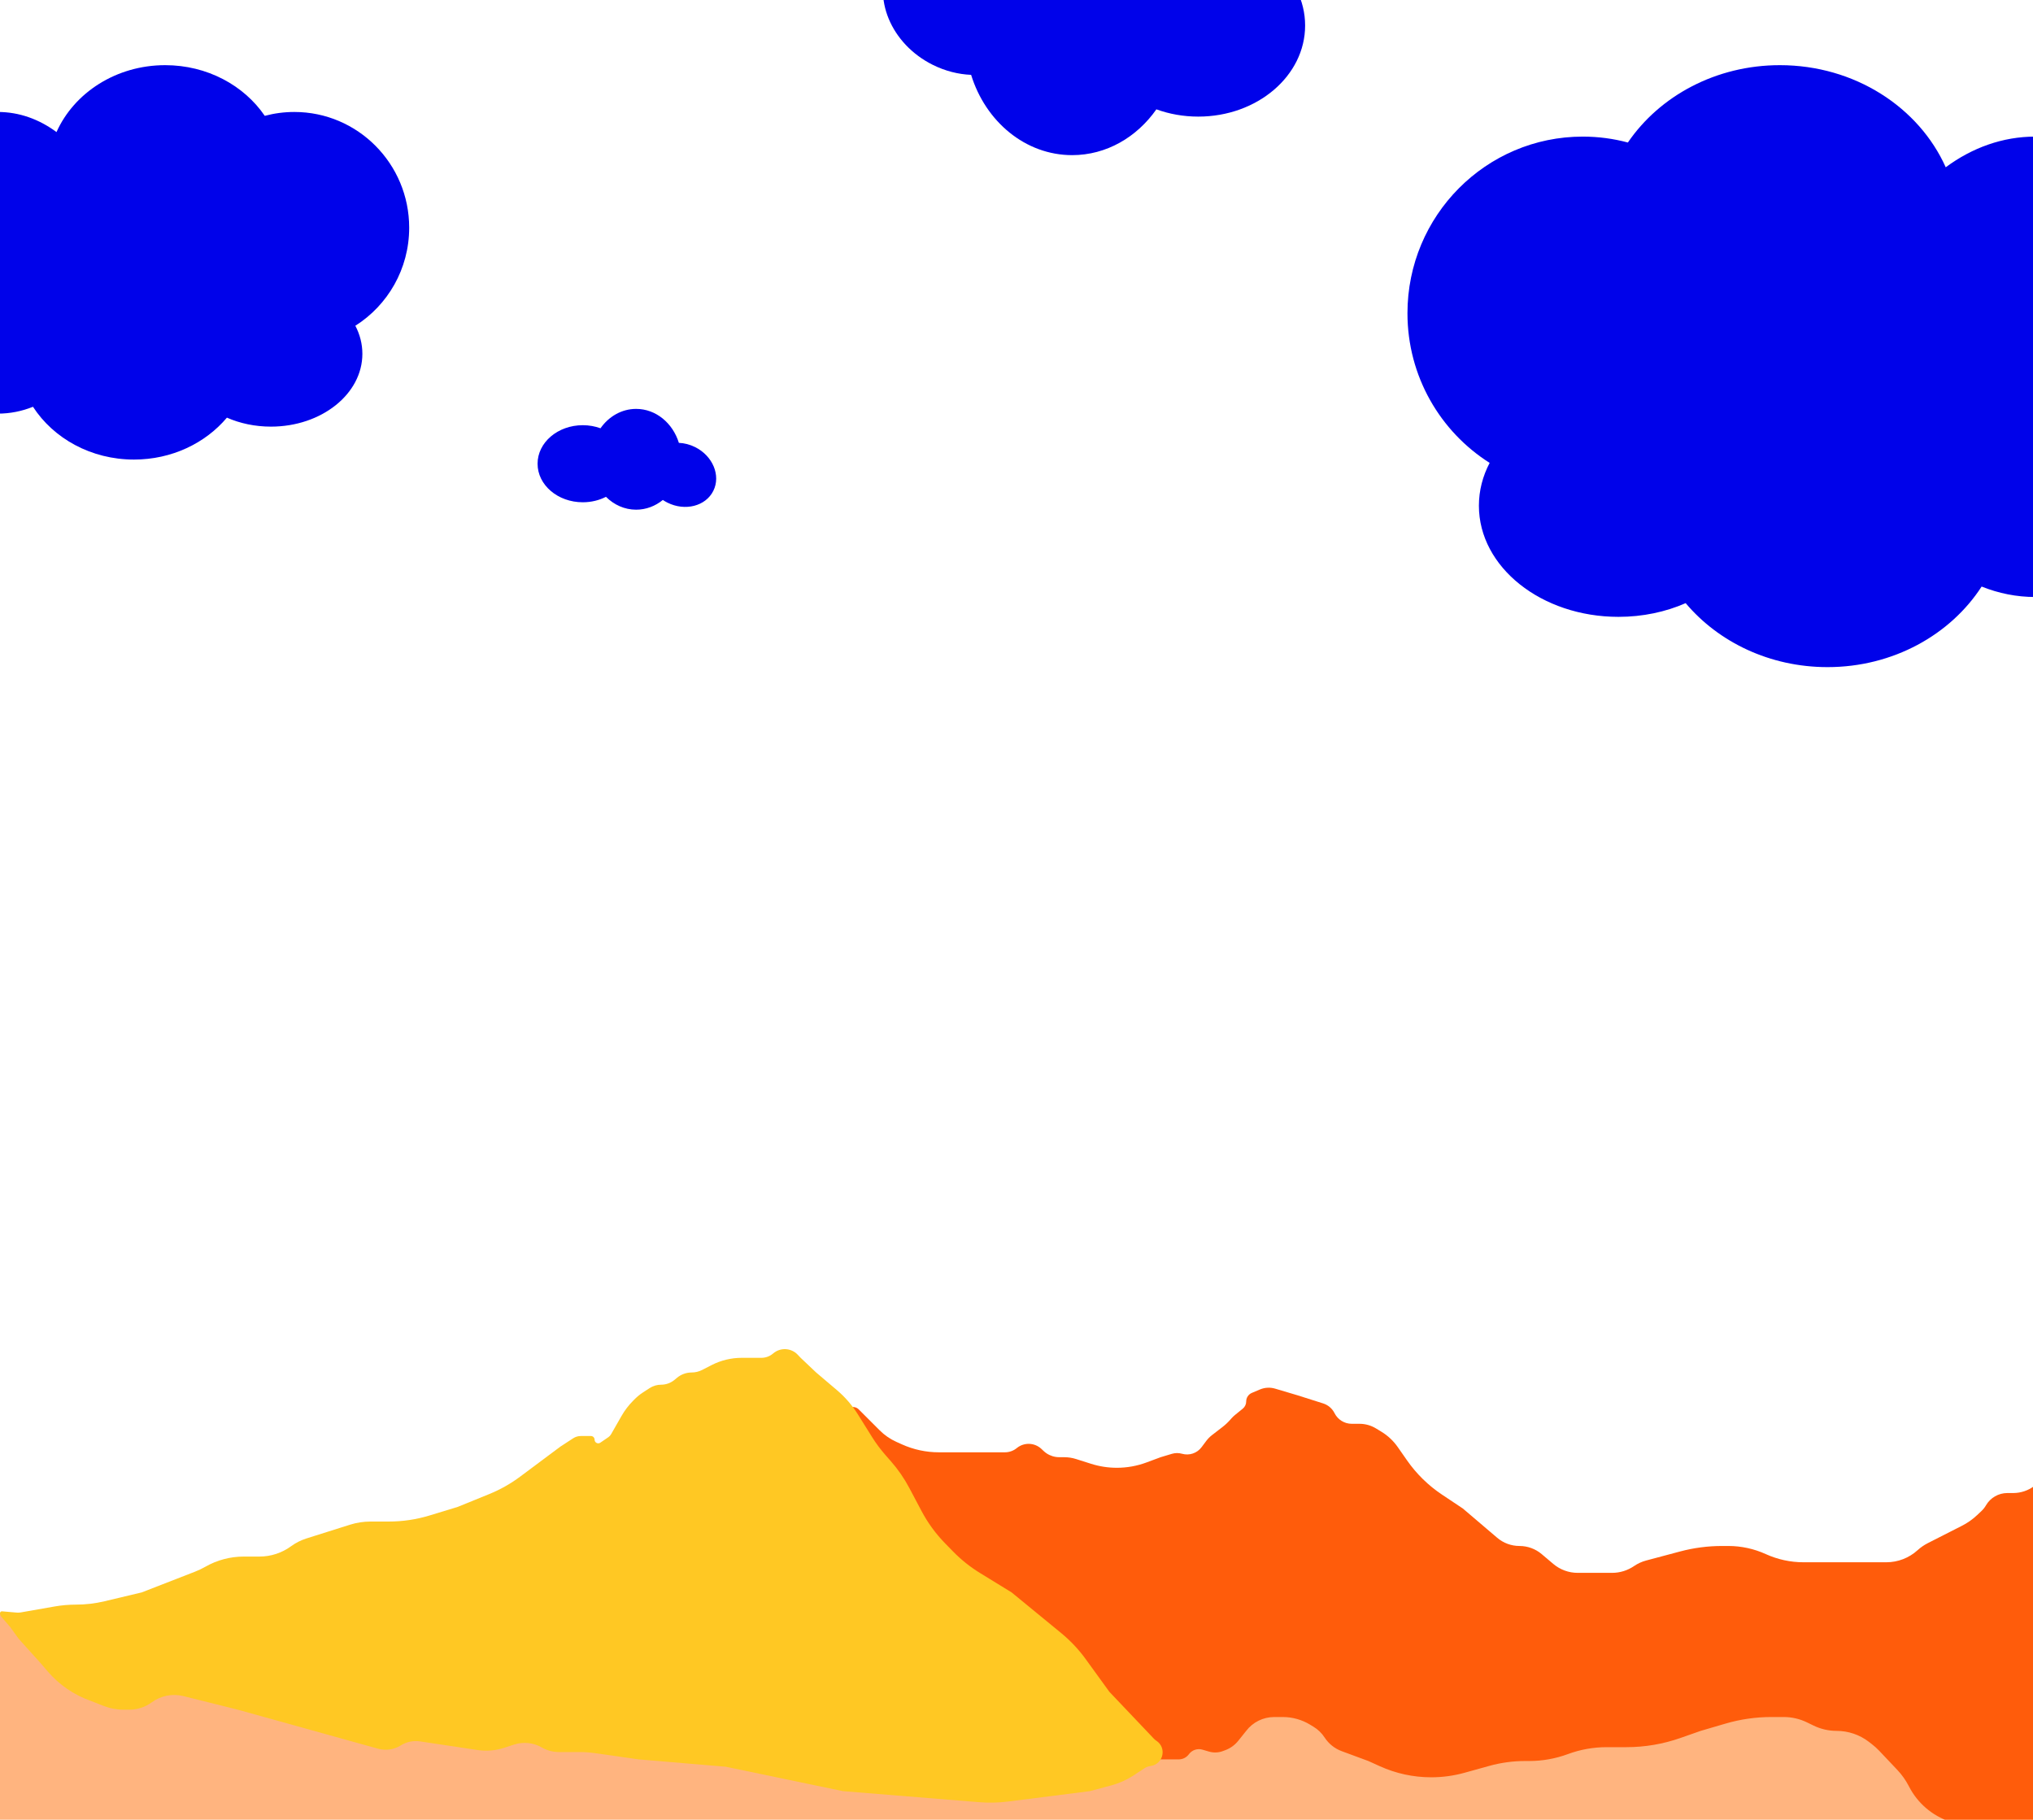
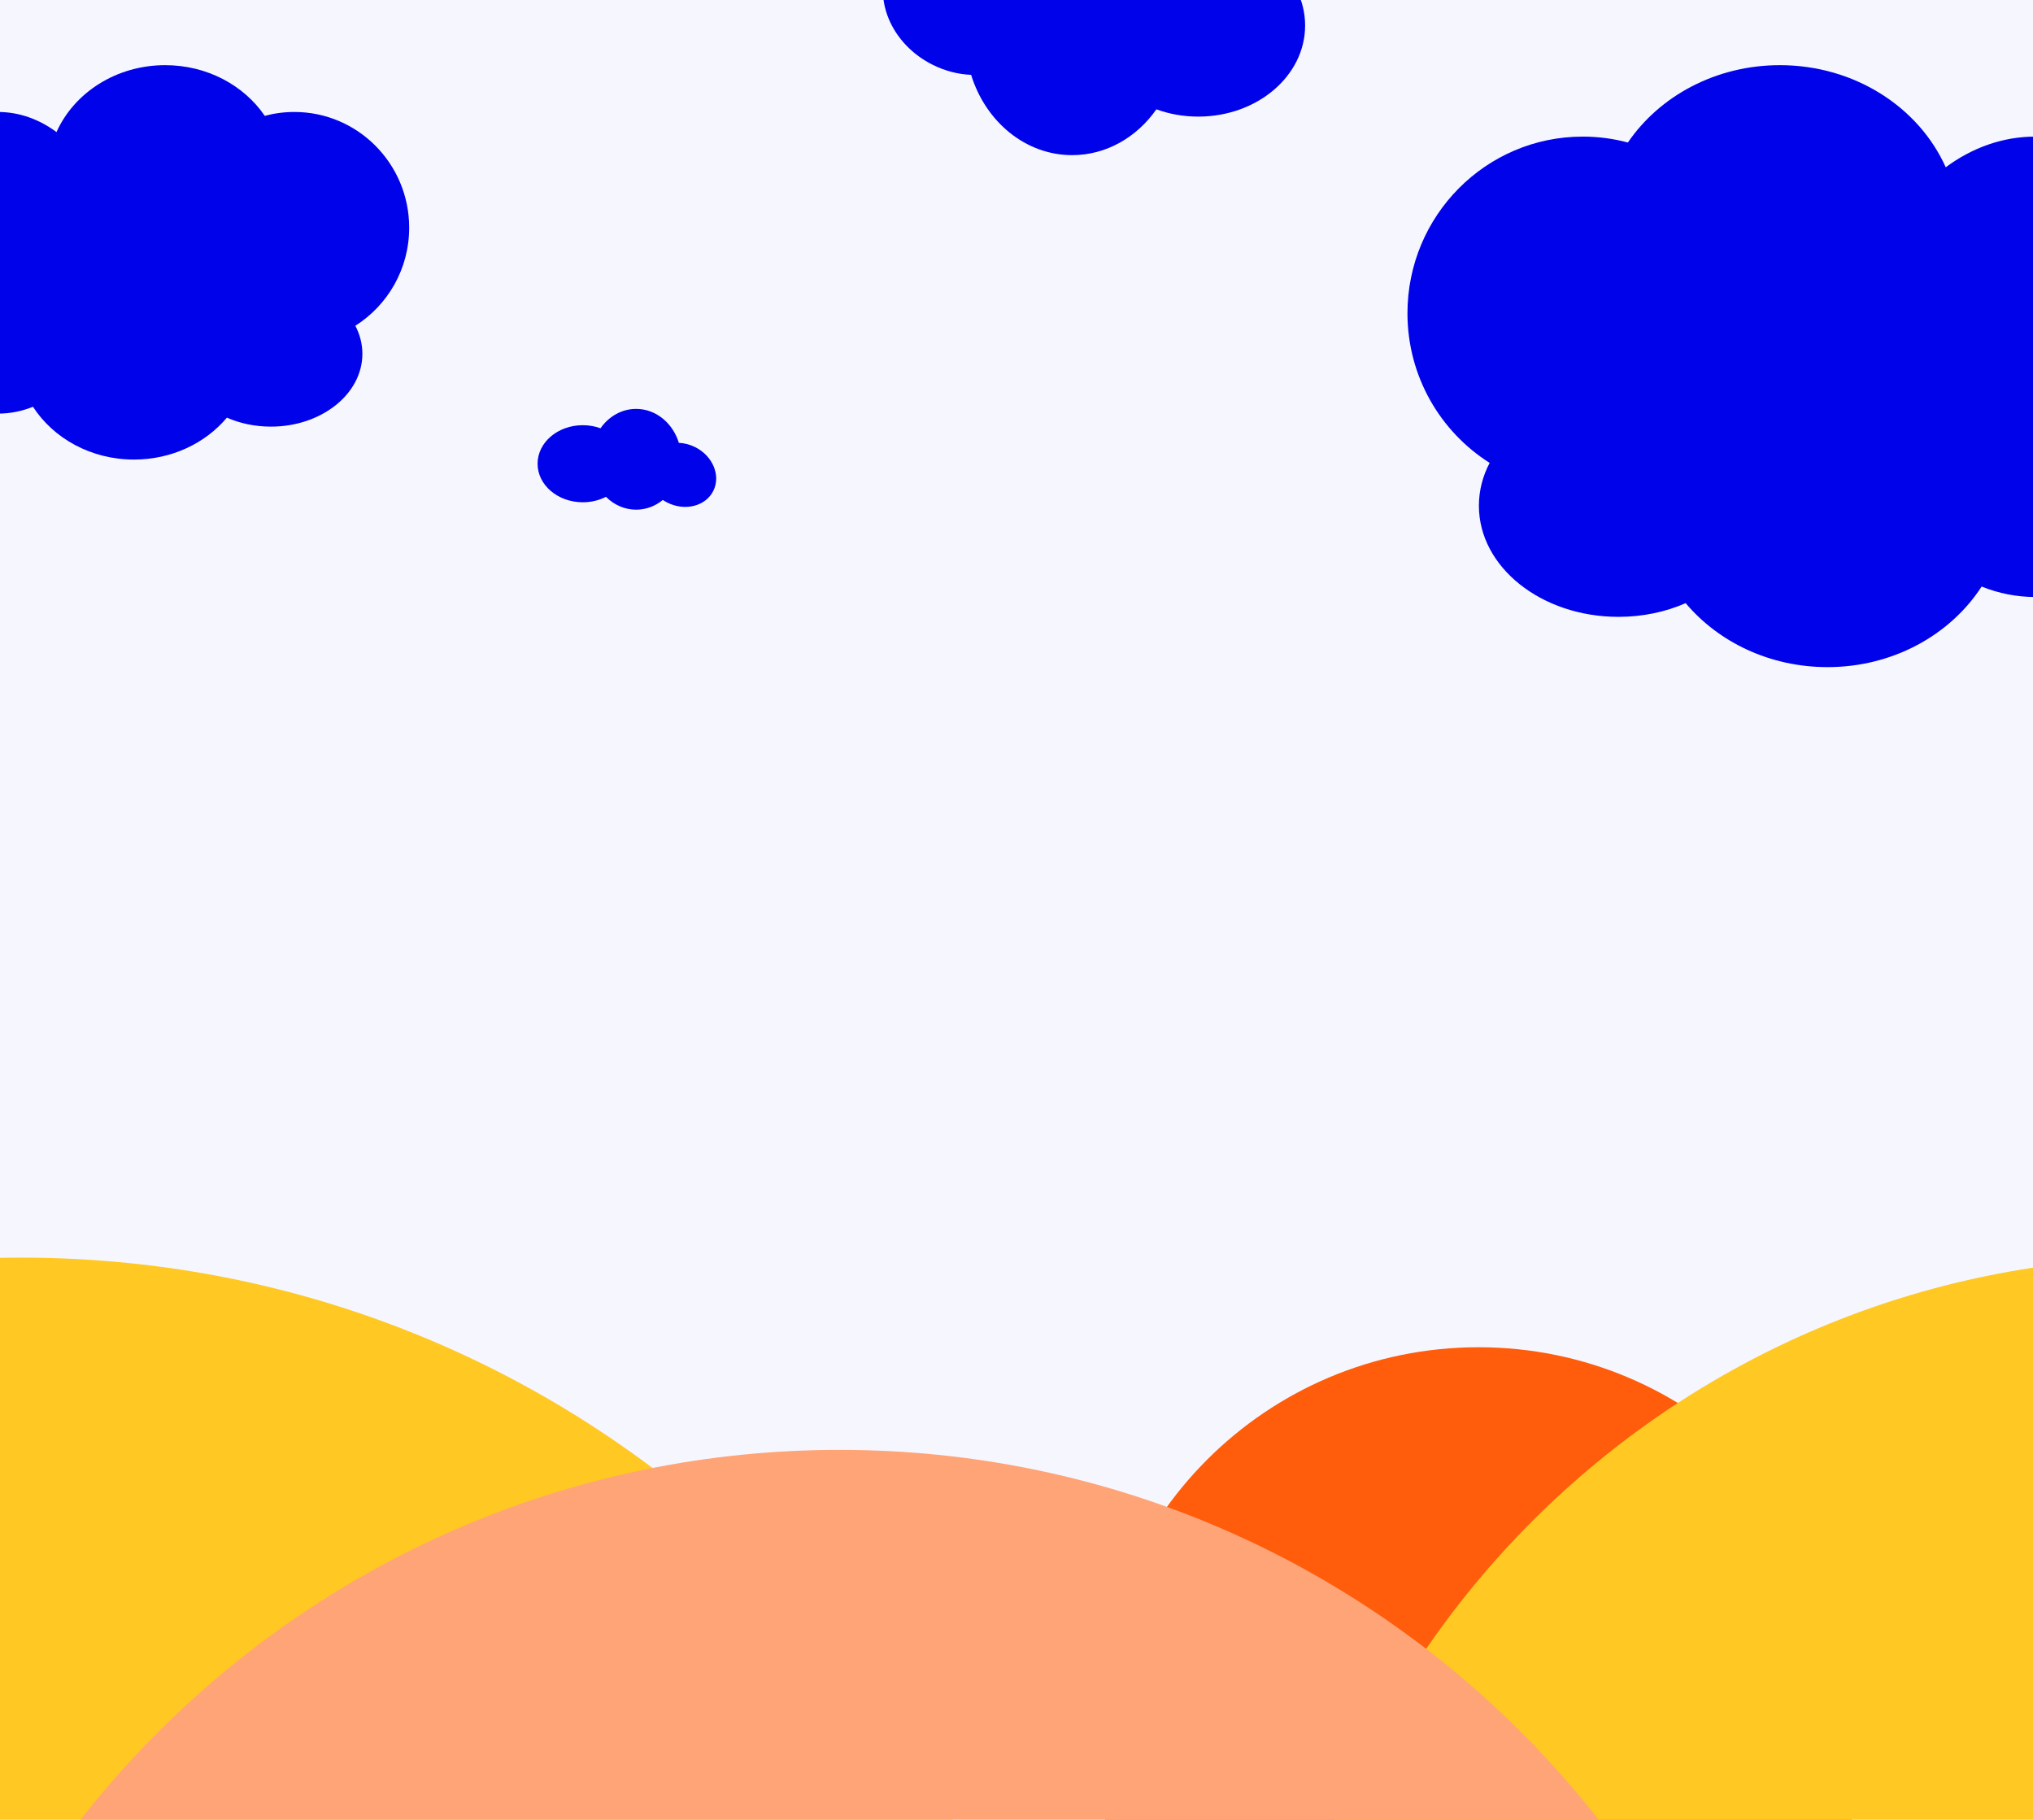
<svg xmlns="http://www.w3.org/2000/svg" width="1248" height="1117" viewBox="0 0 1248 1117" fill="none">
-   <g clip-path="url(#clip0_682_4236)">
-     <rect width="1248" height="1117" fill="white" />
+   <g clip-path="url(#clip0_847_4738)">
+     <rect width="1248" height="1117" fill="#F6F6FF" />
    <path fill-rule="evenodd" clip-rule="evenodd" d="M1092.61 40C1138.58 40 1177.97 65.9 1194.43 102.685C1210.59 90.707 1229.35 83.854 1249.35 83.854C1301.3 83.854 1344.84 130.079 1356.39 192.246C1380.93 195.627 1400 221.256 1400 252.37C1400 285.785 1378 312.873 1350.87 312.873C1346.08 312.873 1341.46 312.032 1337.09 310.463C1317 344.493 1285.17 366.473 1249.35 366.473C1237.9 366.473 1226.85 364.225 1216.47 360.056C1197.28 389.672 1162.09 409.514 1121.85 409.514C1086.42 409.514 1054.91 394.134 1034.78 370.243C1022.54 375.604 1008.49 378.654 993.533 378.654C946.214 378.654 907.855 348.112 907.855 310.436C907.855 301.119 910.2 292.238 914.448 284.148C884.144 264.968 864 230.991 864 192.273C864 132.395 912.177 83.854 971.606 83.854C981.183 83.854 990.469 85.115 999.307 87.481C1018.76 58.962 1053.28 40 1092.61 40Z" fill="#0002EA" />
    <path fill-rule="evenodd" clip-rule="evenodd" d="M101.4 40C71.281 40 45.474 56.97 34.689 81.071C24.099 73.224 11.81 68.734 -1.295 68.734C-35.332 68.734 -63.86 99.02 -71.428 139.75C-87.503 141.966 -100 158.758 -100 179.144C-100 201.037 -85.587 218.786 -67.808 218.786C-64.675 218.786 -61.646 218.234 -58.783 217.207C-45.617 239.503 -24.766 253.905 -1.295 253.905C6.209 253.905 13.446 252.433 20.249 249.701C32.823 269.105 55.882 282.106 82.245 282.106C105.456 282.106 126.105 272.028 139.292 256.375C147.309 259.888 156.52 261.886 166.317 261.886C197.32 261.886 222.453 241.875 222.453 217.189C222.453 211.085 220.916 205.266 218.134 199.966C237.989 187.399 251.187 165.137 251.187 139.769C251.187 100.537 219.621 68.734 180.683 68.734C174.408 68.734 168.325 69.56 162.534 71.109C149.786 52.424 127.172 40 101.4 40Z" fill="#0002EA" />
    <path fill-rule="evenodd" clip-rule="evenodd" d="M406.89 306.9C402.298 310.652 396.632 312.867 390.502 312.867C383.387 312.867 376.896 309.881 371.985 304.972C367.823 307.097 362.953 308.318 357.749 308.318C342.424 308.318 330 297.727 330 284.663C330 271.599 342.424 261.008 357.749 261.008C361.611 261.008 365.289 261.68 368.63 262.895C373.708 255.655 381.618 251 390.502 251C402.661 251 412.994 259.718 416.744 271.852C420.052 271.988 423.463 272.834 426.717 274.457C437.58 279.875 442.581 291.897 437.886 301.31C433.192 310.722 420.58 313.961 409.717 308.543C408.725 308.048 407.781 307.498 406.89 306.9Z" fill="#0002EA" />
    <path fill-rule="evenodd" clip-rule="evenodd" d="M619.435 -36.895C630.289 -45.763 643.68 -51 658.168 -51C674.988 -51 690.329 -43.943 701.938 -32.339C711.776 -37.361 723.285 -40.247 735.586 -40.247C771.81 -40.247 801.176 -15.214 801.176 15.665C801.176 46.545 771.81 71.578 735.586 71.578C726.458 71.578 717.765 69.989 709.868 67.117C697.863 84.232 679.168 95.233 658.168 95.233C629.428 95.233 605.006 74.628 596.141 45.946C588.322 45.624 580.26 43.624 572.569 39.788C546.892 26.982 535.072 -1.435 546.168 -23.683C557.264 -45.931 587.075 -53.585 612.751 -40.779C615.097 -39.609 617.327 -38.309 619.435 -36.895Z" fill="#0002EA" />
-     <path fill-rule="evenodd" clip-rule="evenodd" d="M1463 990H0V1185H1463H1728V1095H1463V990Z" fill="#FFB47F" />
-     <path d="M522.119 863.96C523.885 863.372 525.831 863.831 527.147 865.147L540.04 878.04C542.989 880.989 546.449 883.377 550.252 885.088L553.712 886.645C560.823 889.845 568.532 891.5 576.33 891.5H588.5H603.5H616.901C619.552 891.5 622.121 890.583 624.173 888.904V888.904C628.647 885.243 635.145 885.48 639.342 889.456L640.66 890.704C641.219 891.234 641.828 891.719 642.468 892.146V892.146C644.757 893.671 647.468 894.5 650.219 894.5H653.28C655.745 894.5 658.196 894.879 660.546 895.624L669.782 898.553C674.897 900.175 680.231 901 685.597 901V901C691.816 901 697.985 899.891 703.815 897.726L712.5 894.5L719.378 892.437C721.417 891.825 723.588 891.811 725.634 892.395V892.395C730.07 893.663 734.828 892.062 737.596 888.371L740.519 884.474C741.502 883.164 742.657 881.992 743.953 880.991L750.45 875.971C752.146 874.66 753.717 873.194 755.141 871.591L756.003 870.622C756.667 869.875 757.389 869.184 758.165 868.554L762.891 864.713C764.225 863.629 765 862.002 765 860.283V860.283C765 857.99 766.372 855.919 768.484 855.026L773.433 852.932C776.385 851.683 779.68 851.5 782.753 852.413L796.5 856.5L812.238 861.49C815.282 862.455 817.806 864.612 819.234 867.469V867.469C821.236 871.472 825.327 874 829.802 874H834.546C838.114 874 841.612 874.979 844.662 876.83L847.983 878.847C851.951 881.256 855.372 884.466 858.029 888.272L863.76 896.48C869.535 904.753 876.809 911.873 885.205 917.47L898 926L919.085 943.962C922.903 947.214 927.755 949 932.77 949V949C937.761 949 942.591 950.769 946.401 953.993L953.511 960.009C957.701 963.555 963.012 965.5 968.5 965.5V965.5H989.593C994.418 965.5 999.131 964.042 1003.11 961.317V961.317C1005.35 959.784 1007.84 958.642 1010.46 957.943L1031.34 952.377C1039.74 950.135 1048.41 949 1057.1 949H1061V949C1068.91 949 1076.76 950.71 1083.96 953.983V953.983C1091.21 957.278 1099.12 959 1107.08 959H1129H1138.5H1157.97C1165.07 959 1171.91 956.355 1177.16 951.581V951.581C1179.05 949.868 1181.15 948.415 1183.42 947.261L1204.35 936.616C1207.77 934.881 1210.92 932.668 1213.7 930.044L1216.38 927.524C1217.45 926.513 1218.38 925.352 1219.11 924.075V924.075C1221.83 919.387 1226.84 916.5 1232.25 916.5H1235.86C1240.49 916.5 1245.01 914.996 1248.72 912.214L1253 909L1267 901L1269.18 899.573C1277.12 894.372 1286.69 892.259 1296.08 893.633V893.633C1300 894.208 1303.99 894.177 1307.91 893.542L1309.5 893.283C1316.74 892.109 1323.63 889.333 1329.66 885.158L1331.87 883.628C1332.96 882.877 1333.98 882.045 1334.94 881.139L1335.84 880.287C1340.12 876.25 1345.78 874 1351.66 874V874C1354.85 874 1358.01 873.336 1360.93 872.05L1377.84 864.613C1380.25 863.549 1382.86 863 1385.5 863V863C1392.57 863 1399.06 866.917 1402.35 873.173L1408.47 884.792C1410.8 889.226 1413.93 893.192 1417.7 896.492L1429.87 907.138C1431.22 908.321 1432 910.031 1432 911.828V911.828C1432 914.597 1433.83 917.034 1436.48 917.811L1461.64 925.164C1463.54 925.721 1465.41 926.414 1467.21 927.239L1477.58 931.981C1480.49 933.311 1483.66 934 1486.86 934H1496.87C1499.68 934 1502.22 935.669 1503.34 938.249V938.249C1505.45 943.126 1512.07 943.913 1515.39 939.762V939.762C1517.9 936.629 1522.53 936.11 1525.61 938.679L1527.64 940.367C1528.54 941.116 1529.57 941.697 1530.67 942.083L1540.12 945.379C1546.99 947.776 1554.22 949 1561.5 949V949H1576.05C1582.77 949 1589.26 951.506 1594.23 956.029V956.029C1596.4 957.997 1598.23 960.302 1599.65 962.856L1601.61 966.368C1606.71 975.504 1614.83 982.585 1624.57 986.397L1625.69 986.835C1630.19 988.596 1634.98 989.5 1639.81 989.5V989.5C1647.75 989.5 1655.49 991.934 1661.99 996.473L1664.86 998.471C1670.56 1002.45 1675.36 1007.57 1678.96 1013.51L1686.48 1025.89C1690.13 1031.92 1694.78 1037.29 1700.21 1041.78V1041.78C1709.85 1049.75 1716.94 1060.51 1720.5 1072.5V1072.5L1726.59 1087.52C1727.52 1089.82 1728 1092.27 1728 1094.75V1094.75V1094.75C1728 1097.17 1727.13 1099.51 1725.54 1101.33L1723.57 1103.61C1722.2 1105.19 1720.56 1106.52 1718.74 1107.55L1715.09 1109.59C1711.1 1111.83 1706.6 1113 1702.02 1113V1113C1698.38 1113 1694.78 1113.74 1691.43 1115.18L1678.5 1120.75C1666.62 1125.86 1653.83 1128.5 1640.9 1128.5H1610.41C1604.15 1128.5 1597.9 1129.09 1591.76 1130.26L1572 1134.01C1565.02 1135.33 1557.92 1135.91 1550.82 1135.73L1423 1132.5L1383.62 1129.15C1378.55 1128.72 1373.45 1128.67 1368.37 1129.02L1317 1132.5H1255.86C1245.02 1132.5 1234.26 1130.74 1224 1127.29L1196.93 1118.19C1186.08 1114.54 1177.08 1106.79 1171.86 1096.6V1096.6C1169.96 1092.88 1167.55 1089.46 1164.68 1086.43L1153.62 1074.74C1152.21 1073.25 1150.68 1071.87 1149.05 1070.62L1147.25 1069.23C1141.58 1064.87 1134.62 1062.5 1127.46 1062.5V1062.5C1122.55 1062.5 1117.7 1061.39 1113.29 1059.24L1109.25 1057.28C1104.81 1055.12 1099.94 1054 1095 1054V1054H1087.35C1077.83 1054 1068.36 1055.36 1059.23 1058.04L1044 1062.5L1031.57 1066.86C1020.93 1070.59 1009.74 1072.5 998.465 1072.5H986.26C978.151 1072.5 970.106 1073.94 962.5 1076.75V1076.75C954.894 1079.56 946.849 1081 938.74 1081H936.244C928.783 1081 921.355 1082.01 914.166 1084.01L899.048 1088.21C892.38 1090.06 885.492 1091 878.572 1091V1091C867.651 1091 856.856 1088.66 846.914 1084.14L840 1081L823.627 1074.95C819.324 1073.36 815.65 1070.42 813.15 1066.58V1066.58C811.406 1063.89 809.079 1061.64 806.344 1059.98L804.211 1058.68C799.167 1055.62 793.38 1054 787.479 1054H782.2C775.456 1054 769.097 1057.14 765 1062.5V1062.5L760.133 1068.58C758.082 1071.15 755.382 1073.12 752.314 1074.29L750.771 1074.87C748.001 1075.93 744.96 1076.04 742.118 1075.2L738.183 1074.04C735.074 1073.11 731.721 1074.24 729.803 1076.86V1076.86C728.355 1078.83 726.054 1080 723.606 1080H694.373C672.578 1080 652.216 1069.14 640.078 1051.04L519.592 871.357C517.785 868.662 519.041 864.986 522.119 863.96V863.96Z" fill="#FF5C0B" />
-     <path d="M10.267 989.893C11.086 989.964 11.91 989.928 12.719 989.786L33.5 986.14C37.825 985.382 42.208 985 46.599 985V985C52.513 985 58.406 984.308 64.158 982.938L87 977.5L119.716 964.777C121.902 963.927 124.023 962.916 126.059 961.752V961.752C133.229 957.655 141.343 955.5 149.601 955.5H159.284C166.247 955.5 173.03 953.286 178.652 949.177V949.177C181.531 947.073 184.734 945.452 188.135 944.378L214.802 935.957C218.91 934.66 223.192 934 227.5 934V934H238.673C247.177 934 255.635 932.739 263.769 930.257L281 925L300.297 917.15C307.071 914.395 313.466 910.786 319.328 906.412L344 888L351.891 882.871C353.267 881.976 354.874 881.5 356.515 881.5H362.755C363.995 881.5 365 882.505 365 883.745V883.745C365 885.55 367.022 886.616 368.512 885.597L373.473 882.202C374.149 881.74 374.711 881.131 375.117 880.42L381.549 869.164C383.508 865.737 385.914 862.586 388.706 859.794L389.796 858.704C391.261 857.239 392.876 855.931 394.614 854.801L398.792 852.085C400.886 850.724 403.329 850 405.827 850V850C408.846 850 411.77 848.941 414.09 847.008L415.587 845.761C418.115 843.654 421.303 842.5 424.594 842.5V842.5C426.832 842.5 429.038 841.966 431.029 840.942L436.75 838C442.5 835.043 448.873 833.5 455.339 833.5H455.5H467.425C470.054 833.5 472.595 832.555 474.584 830.837V830.837C479.014 827.011 485.668 827.344 489.694 831.593L491.5 833.5L501 842.5L513.746 853.315C516.245 855.435 518.578 857.744 520.725 860.221V860.221C522.905 862.736 524.886 865.418 526.651 868.241L535.291 882.066C537.76 886.016 540.545 889.758 543.619 893.256L546.825 896.905C551.26 901.951 555.088 907.499 558.231 913.436L565.691 927.528C569.544 934.805 574.421 941.491 580.175 947.381L585.056 952.379C590 957.44 595.549 961.872 601.578 965.574L621 977.5L651.412 1002.45C657.114 1007.13 662.19 1012.52 666.516 1018.5L681 1038.5L708.309 1067.27C708.768 1067.76 709.283 1068.18 709.842 1068.55V1068.55C716.239 1072.7 714.317 1082.52 706.828 1083.96L705.732 1084.17C704.589 1084.39 703.499 1084.83 702.525 1085.47L695.988 1089.75C691.69 1092.57 686.971 1094.68 682.008 1096.01L669 1099.5L618.876 1105.87C612.975 1106.62 607.011 1106.76 601.081 1106.28L517.5 1099.5L445.5 1084.5L392 1080L365.275 1076.18C362.096 1075.73 358.888 1075.5 355.676 1075.5H343.133C339.443 1075.5 335.817 1074.53 332.621 1072.69V1072.69C327.452 1069.7 321.26 1069.06 315.587 1070.91L309.47 1072.9C304.229 1074.61 298.662 1075.07 293.21 1074.26L257.883 1068.96C253.764 1068.34 249.559 1069.21 246.026 1071.42V1071.42C241.868 1074.02 236.809 1074.75 232.084 1073.44L212.5 1068L146 1049.5L112.631 1041.16C105.896 1039.47 98.761 1040.88 93.163 1044.98V1044.98C89.159 1047.92 84.323 1049.5 79.357 1049.5H75.913C71.675 1049.5 67.475 1048.7 63.531 1047.15L55.5 1044V1044C45.344 1040.4 36.31 1034.19 29.297 1026.01L25 1021L11.5 1006L6.25 998.75L0.816 992.447C0.29 991.836 0 991.056 0 990.25V990.25V990.25C0 989.578 0.576 989.05 1.245 989.108L10.267 989.893Z" fill="#FFC823" />
+     <circle cx="13.004" cy="1418" r="646.004" fill="#FFC823" />
+     <circle cx="907.626" cy="1062.63" r="235.626" fill="#FF5C0B" />
+     <circle cx="1331" cy="1324" r="552" fill="#FFC823" />
+     <ellipse cx="515.388" cy="1481" rx="591.388" ry="591" fill="#FFA477" />
  </g>
  <defs>
-     <clipPath id="clip0_682_4236">
+     <clipPath id="clip0_847_4738">
      <rect width="1248" height="1117" fill="white" />
    </clipPath>
  </defs>
</svg>
